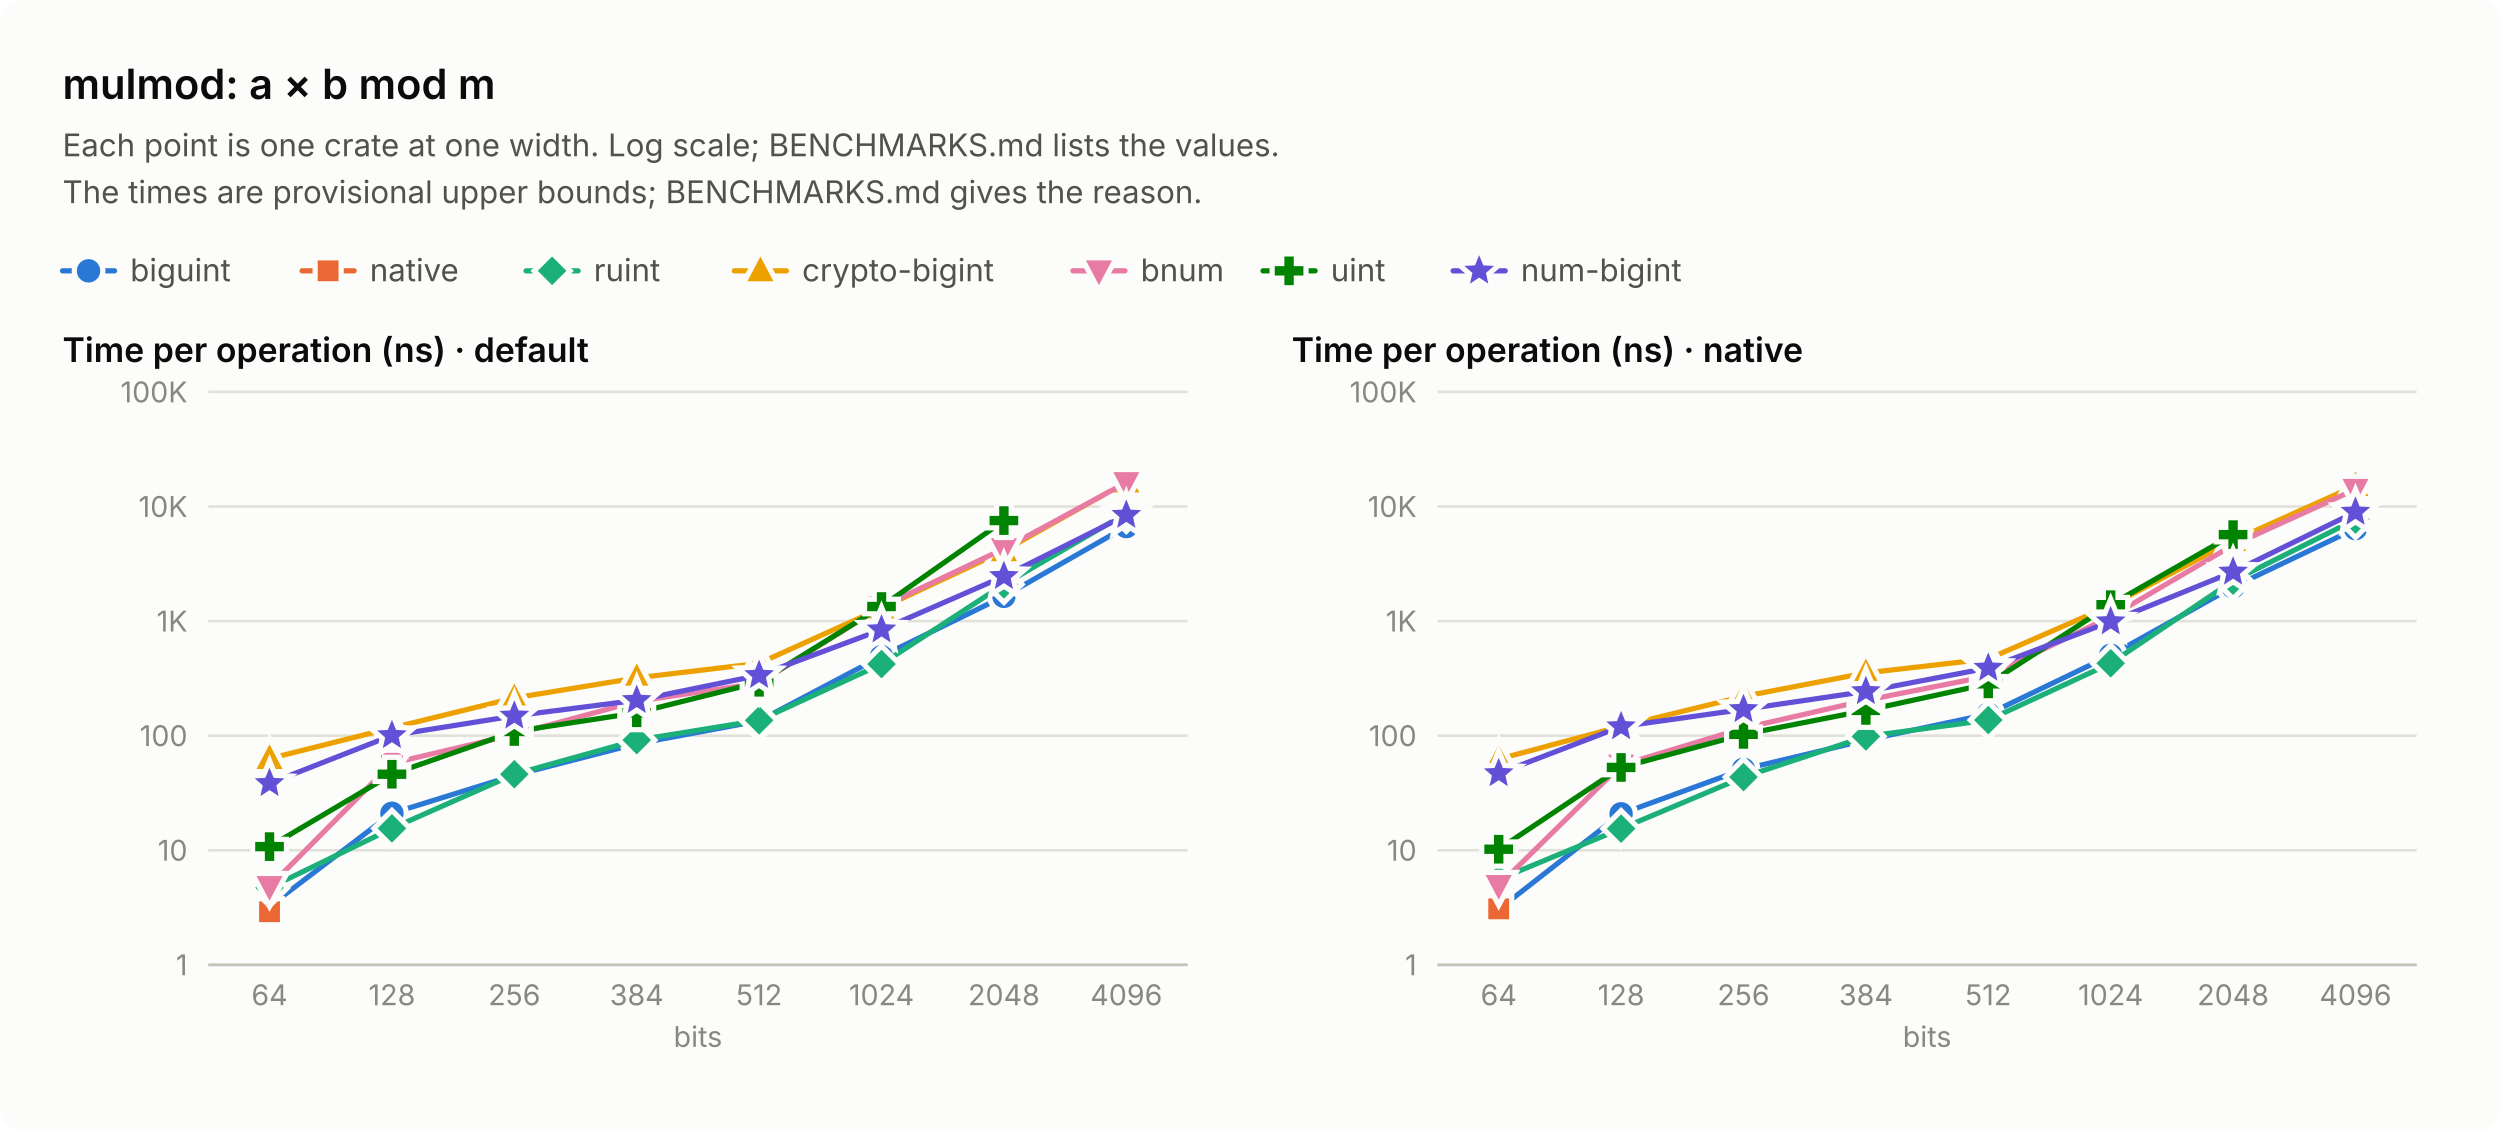
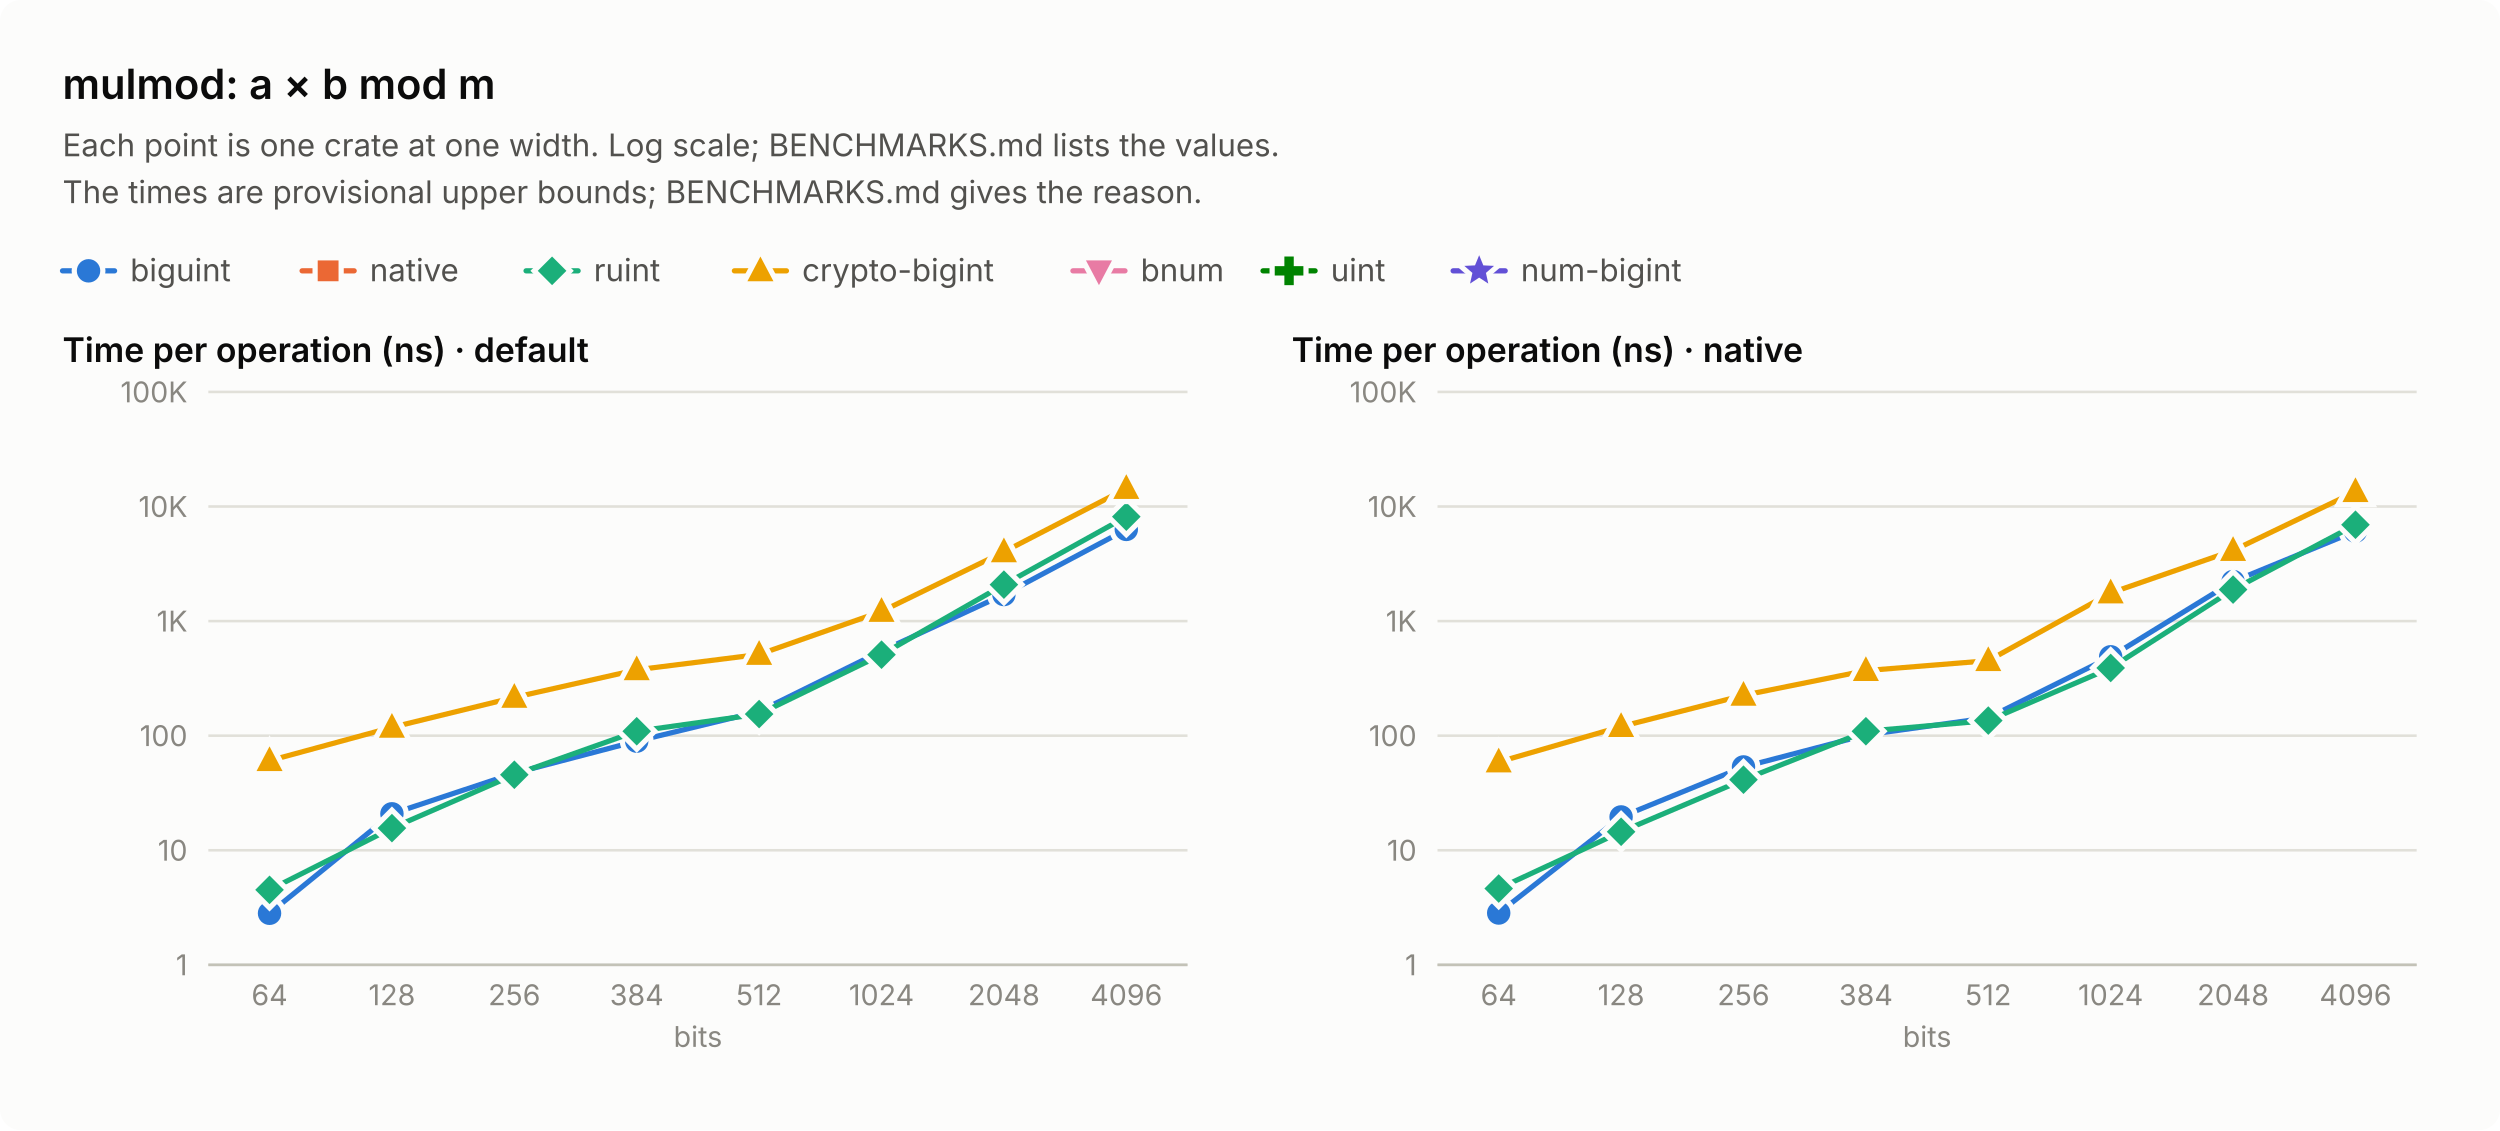
<svg xmlns="http://www.w3.org/2000/svg" width="960" height="434" viewBox="0 0 960 434" role="img" aria-labelledby="title description">
  <style>.grid,.axis{stroke-width:1}.title{font:600 16px system-ui, -apple-system, "Segoe UI", sans-serif}.subtitle,.legend{font:12px system-ui, -apple-system, "Segoe UI", sans-serif}.panel{font:600 13px system-ui, -apple-system, "Segoe UI", sans-serif}.tick{font:11px system-ui, -apple-system, "Segoe UI", sans-serif;font-variant-numeric:tabular-nums}.line{fill:none;stroke-width:2;stroke-linejoin:round;stroke-linecap:round}.marker{stroke-width:4;paint-order:stroke}.surface{fill:#fcfcfb}.grid{stroke:#e1e0d9}.axis{stroke:#c3c2b7}.title,.panel{fill:#0b0b0b}.subtitle,.legend{fill:#52514e}.tick{fill:#898781}.marker{stroke:#fcfcfb}.c0 .line{stroke:#2a78d6}.c0 .marker{fill:#2a78d6}.c1 .line{stroke:#eb6834}.c1 .marker{fill:#eb6834}.c2 .line{stroke:#1baf7a}.c2 .marker{fill:#1baf7a}.c3 .line{stroke:#eda100}.c3 .marker{fill:#eda100}.c4 .line{stroke:#e87ba4}.c4 .marker{fill:#e87ba4}.c5 .line{stroke:#008300}.c5 .marker{fill:#008300}.c6 .line{stroke:#6250d6}.c6 .marker{fill:#6250d6}@media (prefers-color-scheme: dark){.surface{fill:#1a1a19}.grid{stroke:#2c2c2a}.axis{stroke:#383835}.title,.panel{fill:#f0efec}.subtitle,.legend{fill:#c3c2b7}.tick{fill:#898781}.marker{stroke:#1a1a19}.c0 .line{stroke:#3987e5}.c0 .marker{fill:#3987e5}.c1 .line{stroke:#d95926}.c1 .marker{fill:#d95926}.c2 .line{stroke:#199e70}.c2 .marker{fill:#199e70}.c3 .line{stroke:#c98500}.c3 .marker{fill:#c98500}.c4 .line{stroke:#d55181}.c4 .marker{fill:#d55181}.c5 .line{stroke:#008300}.c5 .marker{fill:#008300}.c6 .line{stroke:#9085e9}.c6 .marker{fill:#9085e9}}</style>
  <rect class="surface" width="960" height="434" rx="8" />
  <text class="title" x="24" y="38">mulmod: a × b mod m</text>
  <text class="subtitle" x="24" y="60">Each point is one crate at one width. Log scale; BENCHMARKS.md lists the values.</text>
  <text class="subtitle" x="24" y="78">The times are provisional upper bounds; BENCHMARKS.md gives the reason.</text>
  <g class="c0">
    <path class="line" d="M24,104h20" />
    <path class="marker" transform="translate(34,104)" d="M0,-4.5A4.5,4.5 0 1 1 0,4.5A4.5,4.5 0 1 1 0,-4.5Z" />
  </g>
  <text class="legend" x="50" y="108">biguint</text>
  <g class="c1">
    <path class="line" d="M116,104h20" />
    <path class="marker" transform="translate(126,104)" d="M-4,-4H4V4H-4Z" />
  </g>
  <text class="legend" x="142" y="108">native</text>
  <g class="c2">
    <path class="line" d="M202,104h20" />
    <path class="marker" transform="translate(212,104)" d="M0,-5.5L5.5,0L0,5.5L-5.5,0Z" />
  </g>
  <text class="legend" x="228" y="108">ruint</text>
  <g class="c3">
    <path class="line" d="M282,104h20" />
    <path class="marker" transform="translate(292,104)" d="M0,-5.5L5,4H-5Z" />
  </g>
  <text class="legend" x="308" y="108">crypto-bigint</text>
  <g class="c4">
    <path class="line" d="M412,104h20" />
    <path class="marker" transform="translate(422,104)" d="M0,5.5L5,-4H-5Z" />
  </g>
  <text class="legend" x="438" y="108">bnum</text>
  <g class="c5">
    <path class="line" d="M485,104h20" />
    <path class="marker" transform="translate(495,104)" d="M-1.8,-5.5H1.8V-1.8H5.5V1.8H1.8V5.5H-1.8V1.8H-5.5V-1.8H-1.8Z" />
  </g>
  <text class="legend" x="511" y="108">uint</text>
  <g class="c6">
    <path class="line" d="M558,104h20" />
    <path class="marker" transform="translate(568,104)" d="M0,-6L1.6,-2.1L5.7,-1.9L2.6,0.8L3.5,4.9L0,2.6L-3.5,4.9L-2.6,0.8L-5.7,-1.9L-1.6,-2.1Z" />
  </g>
  <text class="legend" x="584" y="108">num-bigint</text>
  <text class="panel" x="24" y="139">Time per operation (ns) · default</text>
  <path class="grid" d="M80,370.5H456" />
  <text class="tick" x="72" y="374.5" text-anchor="end">1</text>
  <path class="grid" d="M80,326.5H456" />
  <text class="tick" x="72" y="330.5" text-anchor="end">10</text>
  <path class="grid" d="M80,282.5H456" />
  <text class="tick" x="72" y="286.5" text-anchor="end">100</text>
  <path class="grid" d="M80,238.5H456" />
  <text class="tick" x="72" y="242.5" text-anchor="end">1K</text>
  <path class="grid" d="M80,194.5H456" />
  <text class="tick" x="72" y="198.5" text-anchor="end">10K</text>
  <path class="grid" d="M80,150.5H456" />
  <text class="tick" x="72" y="154.5" text-anchor="end">100K</text>
  <path class="axis" d="M80,370.5H456" />
  <text class="tick" x="103.5" y="386" text-anchor="middle">64</text>
  <text class="tick" x="150.5" y="386" text-anchor="middle">128</text>
  <text class="tick" x="197.5" y="386" text-anchor="middle">256</text>
  <text class="tick" x="244.5" y="386" text-anchor="middle">384</text>
  <text class="tick" x="291.5" y="386" text-anchor="middle">512</text>
  <text class="tick" x="338.5" y="386" text-anchor="middle">1024</text>
  <text class="tick" x="385.5" y="386" text-anchor="middle">2048</text>
  <text class="tick" x="432.5" y="386" text-anchor="middle">4096</text>
  <text class="tick" x="268.0" y="402" text-anchor="middle">bits</text>
  <g class="c0">
-     <path class="line" d="M103.5,348.0L150.5,312.3L197.5,297.7L244.5,285.6L291.5,276.8L338.5,252.0L385.5,229.0L432.5,202.2" />
-     <path class="marker" transform="translate(103.5,348.0)" d="M0,-4.5A4.5,4.5 0 1 1 0,4.5A4.5,4.5 0 1 1 0,-4.5Z" />
-     <path class="marker" transform="translate(150.5,312.3)" d="M0,-4.5A4.5,4.5 0 1 1 0,4.5A4.5,4.5 0 1 1 0,-4.5Z" />
-     <path class="marker" transform="translate(197.5,297.7)" d="M0,-4.5A4.5,4.5 0 1 1 0,4.5A4.5,4.5 0 1 1 0,-4.5Z" />
-     <path class="marker" transform="translate(244.5,285.6)" d="M0,-4.5A4.5,4.5 0 1 1 0,4.5A4.5,4.5 0 1 1 0,-4.5Z" />
-     <path class="marker" transform="translate(291.5,276.8)" d="M0,-4.5A4.5,4.5 0 1 1 0,4.5A4.5,4.5 0 1 1 0,-4.5Z" />
-     <path class="marker" transform="translate(338.5,252.0)" d="M0,-4.5A4.5,4.5 0 1 1 0,4.5A4.5,4.5 0 1 1 0,-4.5Z" />
-     <path class="marker" transform="translate(385.5,229.0)" d="M0,-4.5A4.5,4.5 0 1 1 0,4.5A4.5,4.5 0 1 1 0,-4.5Z" />
-     <path class="marker" transform="translate(432.5,202.2)" d="M0,-4.5A4.5,4.5 0 1 1 0,4.5A4.5,4.5 0 1 1 0,-4.5Z" />
+     <path class="line" d="M103.5,350.7L150.5,312.5L197.5,296.9L244.5,284.6L291.5,273.2L338.5,250.0L385.5,228.3L432.5,203.3" />
+     <path class="marker" transform="translate(103.5,350.7)" d="M0,-4.5A4.5,4.5 0 1 1 0,4.5A4.5,4.5 0 1 1 0,-4.5Z" />
+     <path class="marker" transform="translate(150.5,312.5)" d="M0,-4.5A4.5,4.5 0 1 1 0,4.5A4.5,4.5 0 1 1 0,-4.5Z" />
+     <path class="marker" transform="translate(197.5,296.9)" d="M0,-4.5A4.5,4.5 0 1 1 0,4.5A4.5,4.5 0 1 1 0,-4.5Z" />
+     <path class="marker" transform="translate(244.5,284.6)" d="M0,-4.5A4.5,4.5 0 1 1 0,4.5A4.5,4.5 0 1 1 0,-4.5Z" />
+     <path class="marker" transform="translate(291.5,273.2)" d="M0,-4.5A4.5,4.5 0 1 1 0,4.5A4.5,4.5 0 1 1 0,-4.5Z" />
+     <path class="marker" transform="translate(338.5,250.0)" d="M0,-4.5A4.5,4.5 0 1 1 0,4.5A4.5,4.5 0 1 1 0,-4.5Z" />
+     <path class="marker" transform="translate(385.5,228.3)" d="M0,-4.5A4.5,4.5 0 1 1 0,4.5A4.5,4.5 0 1 1 0,-4.5Z" />
+     <path class="marker" transform="translate(432.5,203.3)" d="M0,-4.5A4.5,4.5 0 1 1 0,4.5A4.5,4.5 0 1 1 0,-4.5Z" />
  </g>
  <g class="c1">
-     <path class="marker" transform="translate(103.5,350.1)" d="M-4,-4H4V4H-4Z" />
-   </g>
+ </g>
  <g class="c2">
-     <path class="line" d="M103.5,340.9L150.5,318.1L197.5,297.3L244.5,284.2L291.5,276.6L338.5,255.0L385.5,224.4L432.5,197.1" />
-     <path class="marker" transform="translate(103.5,340.9)" d="M0,-5.5L5.5,0L0,5.5L-5.5,0Z" />
-     <path class="marker" transform="translate(150.5,318.1)" d="M0,-5.5L5.5,0L0,5.5L-5.5,0Z" />
-     <path class="marker" transform="translate(197.5,297.3)" d="M0,-5.5L5.5,0L0,5.5L-5.5,0Z" />
-     <path class="marker" transform="translate(244.5,284.2)" d="M0,-5.5L5.5,0L0,5.5L-5.5,0Z" />
-     <path class="marker" transform="translate(291.5,276.6)" d="M0,-5.5L5.5,0L0,5.5L-5.5,0Z" />
-     <path class="marker" transform="translate(338.5,255.0)" d="M0,-5.5L5.5,0L0,5.5L-5.5,0Z" />
-     <path class="marker" transform="translate(385.5,224.4)" d="M0,-5.5L5.5,0L0,5.5L-5.5,0Z" />
-     <path class="marker" transform="translate(432.5,197.1)" d="M0,-5.5L5.5,0L0,5.5L-5.5,0Z" />
+     <path class="line" d="M103.5,341.7L150.5,318.0L197.5,297.5L244.5,280.8L291.5,274.2L338.5,251.4L385.5,224.5L432.5,198.4" />
+     <path class="marker" transform="translate(103.5,341.7)" d="M0,-5.5L5.5,0L0,5.5L-5.5,0Z" />
+     <path class="marker" transform="translate(150.5,318.0)" d="M0,-5.5L5.5,0L0,5.5L-5.5,0Z" />
+     <path class="marker" transform="translate(197.5,297.5)" d="M0,-5.5L5.5,0L0,5.5L-5.5,0Z" />
+     <path class="marker" transform="translate(244.5,280.8)" d="M0,-5.5L5.5,0L0,5.5L-5.5,0Z" />
+     <path class="marker" transform="translate(291.5,274.2)" d="M0,-5.5L5.5,0L0,5.5L-5.5,0Z" />
+     <path class="marker" transform="translate(338.5,251.4)" d="M0,-5.5L5.5,0L0,5.5L-5.5,0Z" />
+     <path class="marker" transform="translate(385.5,224.5)" d="M0,-5.5L5.5,0L0,5.5L-5.5,0Z" />
+     <path class="marker" transform="translate(432.5,198.4)" d="M0,-5.5L5.5,0L0,5.5L-5.5,0Z" />
  </g>
  <g class="c3">
-     <path class="line" d="M103.5,291.3L150.5,279.5L197.5,268.0L244.5,260.3L291.5,254.7L338.5,233.5L385.5,211.5L432.5,185.1" />
-     <path class="marker" transform="translate(103.5,291.3)" d="M0,-5.5L5,4H-5Z" />
-     <path class="marker" transform="translate(150.5,279.5)" d="M0,-5.5L5,4H-5Z" />
-     <path class="marker" transform="translate(197.5,268.0)" d="M0,-5.5L5,4H-5Z" />
-     <path class="marker" transform="translate(244.5,260.3)" d="M0,-5.5L5,4H-5Z" />
-     <path class="marker" transform="translate(291.5,254.7)" d="M0,-5.5L5,4H-5Z" />
-     <path class="marker" transform="translate(338.5,233.5)" d="M0,-5.5L5,4H-5Z" />
-     <path class="marker" transform="translate(385.5,211.5)" d="M0,-5.5L5,4H-5Z" />
-     <path class="marker" transform="translate(432.5,185.1)" d="M0,-5.5L5,4H-5Z" />
+     <path class="line" d="M103.5,292.1L150.5,279.3L197.5,267.8L244.5,257.2L291.5,251.3L338.5,234.8L385.5,211.9L432.5,187.6" />
+     <path class="marker" transform="translate(103.5,292.1)" d="M0,-5.5L5,4H-5Z" />
+     <path class="marker" transform="translate(150.5,279.3)" d="M0,-5.5L5,4H-5Z" />
+     <path class="marker" transform="translate(197.5,267.8)" d="M0,-5.5L5,4H-5Z" />
+     <path class="marker" transform="translate(244.5,257.2)" d="M0,-5.5L5,4H-5Z" />
+     <path class="marker" transform="translate(291.5,251.3)" d="M0,-5.5L5,4H-5Z" />
+     <path class="marker" transform="translate(338.5,234.8)" d="M0,-5.5L5,4H-5Z" />
+     <path class="marker" transform="translate(385.5,211.9)" d="M0,-5.5L5,4H-5Z" />
+     <path class="marker" transform="translate(432.5,187.6)" d="M0,-5.5L5,4H-5Z" />
  </g>
  <g class="c4">
-     <path class="line" d="M103.5,340.4L150.5,293.1L197.5,282.0L244.5,269.3L291.5,262.3L338.5,233.0L385.5,210.7L432.5,185.3" />
-     <path class="marker" transform="translate(103.5,340.4)" d="M0,5.5L5,-4H-5Z" />
-     <path class="marker" transform="translate(150.5,293.1)" d="M0,5.5L5,-4H-5Z" />
-     <path class="marker" transform="translate(197.5,282.0)" d="M0,5.5L5,-4H-5Z" />
-     <path class="marker" transform="translate(244.5,269.3)" d="M0,5.5L5,-4H-5Z" />
-     <path class="marker" transform="translate(291.5,262.3)" d="M0,5.5L5,-4H-5Z" />
-     <path class="marker" transform="translate(338.5,233.0)" d="M0,5.5L5,-4H-5Z" />
-     <path class="marker" transform="translate(385.5,210.7)" d="M0,5.5L5,-4H-5Z" />
-     <path class="marker" transform="translate(432.5,185.3)" d="M0,5.5L5,-4H-5Z" />
-   </g>
+ </g>
  <g class="c5">
-     <path class="line" d="M103.5,325.1L150.5,297.3L197.5,280.9L244.5,273.7L291.5,262.0L338.5,232.9L385.5,199.9" />
-     <path class="marker" transform="translate(103.5,325.1)" d="M-1.8,-5.5H1.8V-1.8H5.5V1.8H1.8V5.5H-1.8V1.8H-5.5V-1.8H-1.8Z" />
-     <path class="marker" transform="translate(150.5,297.3)" d="M-1.8,-5.5H1.8V-1.8H5.5V1.8H1.8V5.5H-1.8V1.8H-5.5V-1.8H-1.8Z" />
-     <path class="marker" transform="translate(197.5,280.9)" d="M-1.8,-5.5H1.8V-1.8H5.5V1.8H1.8V5.5H-1.8V1.8H-5.5V-1.8H-1.8Z" />
-     <path class="marker" transform="translate(244.5,273.7)" d="M-1.8,-5.5H1.8V-1.8H5.5V1.8H1.8V5.5H-1.8V1.8H-5.5V-1.8H-1.8Z" />
-     <path class="marker" transform="translate(291.5,262.0)" d="M-1.8,-5.5H1.8V-1.8H5.5V1.8H1.8V5.5H-1.8V1.8H-5.5V-1.8H-1.8Z" />
-     <path class="marker" transform="translate(338.5,232.9)" d="M-1.8,-5.5H1.8V-1.8H5.5V1.8H1.8V5.5H-1.8V1.8H-5.5V-1.8H-1.8Z" />
-     <path class="marker" transform="translate(385.5,199.9)" d="M-1.8,-5.5H1.8V-1.8H5.5V1.8H1.8V5.5H-1.8V1.8H-5.5V-1.8H-1.8Z" />
-   </g>
+ </g>
  <g class="c6">
-     <path class="line" d="M103.5,300.8L150.5,282.4L197.5,274.9L244.5,268.9L291.5,259.3L338.5,241.8L385.5,221.3L432.5,197.8" />
-     <path class="marker" transform="translate(103.5,300.8)" d="M0,-6L1.6,-2.1L5.7,-1.9L2.6,0.8L3.5,4.9L0,2.6L-3.5,4.9L-2.6,0.8L-5.7,-1.9L-1.6,-2.1Z" />
-     <path class="marker" transform="translate(150.5,282.4)" d="M0,-6L1.6,-2.1L5.7,-1.9L2.6,0.8L3.5,4.9L0,2.6L-3.5,4.9L-2.6,0.8L-5.7,-1.9L-1.6,-2.1Z" />
-     <path class="marker" transform="translate(197.5,274.9)" d="M0,-6L1.6,-2.1L5.7,-1.9L2.6,0.8L3.5,4.9L0,2.6L-3.5,4.9L-2.6,0.8L-5.7,-1.9L-1.6,-2.1Z" />
-     <path class="marker" transform="translate(244.5,268.9)" d="M0,-6L1.6,-2.1L5.7,-1.9L2.6,0.8L3.5,4.9L0,2.6L-3.5,4.9L-2.6,0.8L-5.7,-1.9L-1.6,-2.1Z" />
-     <path class="marker" transform="translate(291.5,259.3)" d="M0,-6L1.6,-2.1L5.7,-1.9L2.6,0.8L3.5,4.9L0,2.6L-3.5,4.9L-2.6,0.8L-5.7,-1.9L-1.6,-2.1Z" />
-     <path class="marker" transform="translate(338.5,241.8)" d="M0,-6L1.6,-2.1L5.7,-1.9L2.6,0.8L3.5,4.9L0,2.6L-3.5,4.9L-2.6,0.8L-5.7,-1.9L-1.6,-2.1Z" />
-     <path class="marker" transform="translate(385.5,221.3)" d="M0,-6L1.6,-2.1L5.7,-1.9L2.6,0.8L3.5,4.9L0,2.6L-3.5,4.9L-2.6,0.8L-5.7,-1.9L-1.6,-2.1Z" />
-     <path class="marker" transform="translate(432.5,197.8)" d="M0,-6L1.6,-2.1L5.7,-1.9L2.6,0.8L3.5,4.9L0,2.6L-3.5,4.9L-2.6,0.8L-5.7,-1.9L-1.6,-2.1Z" />
-   </g>
+ </g>
  <text class="panel" x="496" y="139">Time per operation (ns) · native</text>
  <path class="grid" d="M552,370.5H928" />
  <text class="tick" x="544" y="374.5" text-anchor="end">1</text>
  <path class="grid" d="M552,326.5H928" />
  <text class="tick" x="544" y="330.5" text-anchor="end">10</text>
  <path class="grid" d="M552,282.5H928" />
  <text class="tick" x="544" y="286.5" text-anchor="end">100</text>
  <path class="grid" d="M552,238.5H928" />
  <text class="tick" x="544" y="242.5" text-anchor="end">1K</text>
  <path class="grid" d="M552,194.5H928" />
  <text class="tick" x="544" y="198.5" text-anchor="end">10K</text>
  <path class="grid" d="M552,150.5H928" />
  <text class="tick" x="544" y="154.5" text-anchor="end">100K</text>
  <path class="axis" d="M552,370.5H928" />
  <text class="tick" x="575.5" y="386" text-anchor="middle">64</text>
  <text class="tick" x="622.5" y="386" text-anchor="middle">128</text>
  <text class="tick" x="669.5" y="386" text-anchor="middle">256</text>
  <text class="tick" x="716.5" y="386" text-anchor="middle">384</text>
  <text class="tick" x="763.5" y="386" text-anchor="middle">512</text>
  <text class="tick" x="810.5" y="386" text-anchor="middle">1024</text>
  <text class="tick" x="857.5" y="386" text-anchor="middle">2048</text>
  <text class="tick" x="904.5" y="386" text-anchor="middle">4096</text>
  <text class="tick" x="740.0" y="402" text-anchor="middle">bits</text>
  <g class="c0">
-     <path class="line" d="M575.5,349.2L622.5,312.5L669.5,295.4L716.5,284.2L763.5,274.2L810.5,251.6L857.5,225.4L904.5,203.0" />
-     <path class="marker" transform="translate(575.5,349.2)" d="M0,-4.5A4.5,4.5 0 1 1 0,4.5A4.5,4.5 0 1 1 0,-4.5Z" />
-     <path class="marker" transform="translate(622.5,312.5)" d="M0,-4.5A4.5,4.5 0 1 1 0,4.5A4.5,4.5 0 1 1 0,-4.5Z" />
-     <path class="marker" transform="translate(669.5,295.4)" d="M0,-4.5A4.5,4.5 0 1 1 0,4.5A4.5,4.5 0 1 1 0,-4.5Z" />
-     <path class="marker" transform="translate(716.5,284.2)" d="M0,-4.5A4.5,4.5 0 1 1 0,4.5A4.5,4.5 0 1 1 0,-4.5Z" />
-     <path class="marker" transform="translate(763.5,274.2)" d="M0,-4.5A4.5,4.5 0 1 1 0,4.5A4.5,4.5 0 1 1 0,-4.5Z" />
-     <path class="marker" transform="translate(810.5,251.6)" d="M0,-4.5A4.5,4.5 0 1 1 0,4.5A4.5,4.5 0 1 1 0,-4.5Z" />
-     <path class="marker" transform="translate(857.5,225.4)" d="M0,-4.5A4.5,4.5 0 1 1 0,4.5A4.5,4.5 0 1 1 0,-4.5Z" />
-     <path class="marker" transform="translate(904.5,203.0)" d="M0,-4.5A4.5,4.5 0 1 1 0,4.5A4.5,4.5 0 1 1 0,-4.5Z" />
+     <path class="line" d="M575.5,350.6L622.5,313.7L669.5,294.5L716.5,282.2L763.5,275.6L810.5,252.2L857.5,223.3L904.5,204.0" />
+     <path class="marker" transform="translate(575.5,350.6)" d="M0,-4.5A4.5,4.5 0 1 1 0,4.5A4.5,4.5 0 1 1 0,-4.5Z" />
+     <path class="marker" transform="translate(622.5,313.7)" d="M0,-4.5A4.5,4.5 0 1 1 0,4.5A4.5,4.5 0 1 1 0,-4.5Z" />
+     <path class="marker" transform="translate(669.5,294.5)" d="M0,-4.5A4.5,4.5 0 1 1 0,4.5A4.5,4.5 0 1 1 0,-4.5Z" />
+     <path class="marker" transform="translate(716.5,282.2)" d="M0,-4.5A4.5,4.5 0 1 1 0,4.5A4.5,4.5 0 1 1 0,-4.5Z" />
+     <path class="marker" transform="translate(763.5,275.6)" d="M0,-4.5A4.5,4.5 0 1 1 0,4.5A4.5,4.5 0 1 1 0,-4.5Z" />
+     <path class="marker" transform="translate(810.5,252.2)" d="M0,-4.5A4.5,4.5 0 1 1 0,4.5A4.5,4.5 0 1 1 0,-4.5Z" />
+     <path class="marker" transform="translate(857.5,223.3)" d="M0,-4.5A4.5,4.5 0 1 1 0,4.5A4.5,4.5 0 1 1 0,-4.5Z" />
+     <path class="marker" transform="translate(904.5,204.0)" d="M0,-4.5A4.5,4.5 0 1 1 0,4.5A4.5,4.5 0 1 1 0,-4.5Z" />
  </g>
  <g class="c1">
-     <path class="marker" transform="translate(575.5,349.0)" d="M-4,-4H4V4H-4Z" />
-   </g>
+ </g>
  <g class="c2">
-     <path class="line" d="M575.5,337.7L622.5,318.2L669.5,298.4L716.5,282.8L763.5,276.5L810.5,254.7L857.5,223.0L904.5,199.5" />
-     <path class="marker" transform="translate(575.5,337.7)" d="M0,-5.5L5.5,0L0,5.5L-5.5,0Z" />
-     <path class="marker" transform="translate(622.5,318.2)" d="M0,-5.5L5.5,0L0,5.5L-5.5,0Z" />
-     <path class="marker" transform="translate(669.5,298.4)" d="M0,-5.5L5.5,0L0,5.5L-5.5,0Z" />
-     <path class="marker" transform="translate(716.5,282.8)" d="M0,-5.5L5.5,0L0,5.5L-5.5,0Z" />
-     <path class="marker" transform="translate(763.5,276.5)" d="M0,-5.5L5.5,0L0,5.5L-5.5,0Z" />
-     <path class="marker" transform="translate(810.5,254.7)" d="M0,-5.5L5.5,0L0,5.5L-5.5,0Z" />
-     <path class="marker" transform="translate(857.5,223.0)" d="M0,-5.5L5.5,0L0,5.5L-5.5,0Z" />
-     <path class="marker" transform="translate(904.5,199.5)" d="M0,-5.5L5.5,0L0,5.5L-5.5,0Z" />
+     <path class="line" d="M575.5,341.2L622.5,319.4L669.5,299.4L716.5,280.8L763.5,276.7L810.5,256.5L857.5,226.4L904.5,201.5" />
+     <path class="marker" transform="translate(575.5,341.2)" d="M0,-5.5L5.5,0L0,5.5L-5.5,0Z" />
+     <path class="marker" transform="translate(622.5,319.4)" d="M0,-5.5L5.5,0L0,5.5L-5.5,0Z" />
+     <path class="marker" transform="translate(669.5,299.4)" d="M0,-5.5L5.5,0L0,5.5L-5.5,0Z" />
+     <path class="marker" transform="translate(716.5,280.8)" d="M0,-5.5L5.5,0L0,5.5L-5.5,0Z" />
+     <path class="marker" transform="translate(763.5,276.7)" d="M0,-5.5L5.5,0L0,5.5L-5.5,0Z" />
+     <path class="marker" transform="translate(810.5,256.5)" d="M0,-5.5L5.5,0L0,5.5L-5.5,0Z" />
+     <path class="marker" transform="translate(857.5,226.4)" d="M0,-5.5L5.5,0L0,5.5L-5.5,0Z" />
+     <path class="marker" transform="translate(904.5,201.5)" d="M0,-5.5L5.5,0L0,5.5L-5.5,0Z" />
  </g>
  <g class="c3">
-     <path class="line" d="M575.5,291.5L622.5,278.9L669.5,267.4L716.5,258.4L763.5,253.0L810.5,232.5L857.5,207.6L904.5,186.5" />
-     <path class="marker" transform="translate(575.5,291.5)" d="M0,-5.5L5,4H-5Z" />
-     <path class="marker" transform="translate(622.5,278.9)" d="M0,-5.5L5,4H-5Z" />
-     <path class="marker" transform="translate(669.5,267.4)" d="M0,-5.5L5,4H-5Z" />
-     <path class="marker" transform="translate(716.5,258.4)" d="M0,-5.5L5,4H-5Z" />
-     <path class="marker" transform="translate(763.5,253.0)" d="M0,-5.5L5,4H-5Z" />
-     <path class="marker" transform="translate(810.5,232.5)" d="M0,-5.5L5,4H-5Z" />
-     <path class="marker" transform="translate(857.5,207.6)" d="M0,-5.5L5,4H-5Z" />
-     <path class="marker" transform="translate(904.5,186.5)" d="M0,-5.5L5,4H-5Z" />
+     <path class="line" d="M575.5,292.6L622.5,279.0L669.5,267.0L716.5,257.5L763.5,253.7L810.5,227.7L857.5,211.4L904.5,188.8" />
+     <path class="marker" transform="translate(575.5,292.6)" d="M0,-5.5L5,4H-5Z" />
+     <path class="marker" transform="translate(622.5,279.0)" d="M0,-5.5L5,4H-5Z" />
+     <path class="marker" transform="translate(669.5,267.0)" d="M0,-5.5L5,4H-5Z" />
+     <path class="marker" transform="translate(716.5,257.5)" d="M0,-5.5L5,4H-5Z" />
+     <path class="marker" transform="translate(763.5,253.7)" d="M0,-5.5L5,4H-5Z" />
+     <path class="marker" transform="translate(810.5,227.7)" d="M0,-5.5L5,4H-5Z" />
+     <path class="marker" transform="translate(857.5,211.4)" d="M0,-5.5L5,4H-5Z" />
+     <path class="marker" transform="translate(904.5,188.8)" d="M0,-5.5L5,4H-5Z" />
  </g>
  <g class="c4">
-     <path class="line" d="M575.5,340.0L622.5,293.8L669.5,279.6L716.5,268.9L763.5,259.6L810.5,236.8L857.5,209.3L904.5,187.9" />
-     <path class="marker" transform="translate(575.5,340.0)" d="M0,5.5L5,-4H-5Z" />
-     <path class="marker" transform="translate(622.5,293.8)" d="M0,5.5L5,-4H-5Z" />
-     <path class="marker" transform="translate(669.5,279.6)" d="M0,5.5L5,-4H-5Z" />
-     <path class="marker" transform="translate(716.5,268.9)" d="M0,5.5L5,-4H-5Z" />
-     <path class="marker" transform="translate(763.5,259.6)" d="M0,5.5L5,-4H-5Z" />
-     <path class="marker" transform="translate(810.5,236.8)" d="M0,5.5L5,-4H-5Z" />
-     <path class="marker" transform="translate(857.5,209.3)" d="M0,5.5L5,-4H-5Z" />
-     <path class="marker" transform="translate(904.5,187.9)" d="M0,5.5L5,-4H-5Z" />
-   </g>
+ </g>
  <g class="c5">
-     <path class="line" d="M575.5,326.1L622.5,294.7L669.5,282.0L716.5,272.8L763.5,262.6L810.5,232.2L857.5,205.3" />
-     <path class="marker" transform="translate(575.5,326.1)" d="M-1.8,-5.5H1.8V-1.8H5.5V1.8H1.8V5.5H-1.8V1.8H-5.5V-1.8H-1.8Z" />
-     <path class="marker" transform="translate(622.5,294.7)" d="M-1.8,-5.5H1.8V-1.8H5.5V1.8H1.8V5.5H-1.8V1.8H-5.5V-1.8H-1.8Z" />
-     <path class="marker" transform="translate(669.5,282.0)" d="M-1.8,-5.5H1.8V-1.8H5.5V1.8H1.8V5.5H-1.8V1.8H-5.5V-1.8H-1.8Z" />
-     <path class="marker" transform="translate(716.5,272.8)" d="M-1.8,-5.5H1.8V-1.8H5.5V1.8H1.8V5.5H-1.8V1.8H-5.5V-1.8H-1.8Z" />
-     <path class="marker" transform="translate(763.5,262.6)" d="M-1.8,-5.5H1.8V-1.8H5.5V1.8H1.8V5.5H-1.8V1.8H-5.5V-1.8H-1.8Z" />
-     <path class="marker" transform="translate(810.5,232.2)" d="M-1.8,-5.5H1.8V-1.8H5.5V1.8H1.8V5.5H-1.8V1.8H-5.5V-1.8H-1.8Z" />
-     <path class="marker" transform="translate(857.5,205.3)" d="M-1.8,-5.5H1.8V-1.8H5.5V1.8H1.8V5.5H-1.8V1.8H-5.5V-1.8H-1.8Z" />
-   </g>
+ </g>
  <g class="c6">
-     <path class="line" d="M575.5,297.0L622.5,279.0L669.5,272.4L716.5,265.5L763.5,256.5L810.5,238.7L857.5,219.6L904.5,196.6" />
-     <path class="marker" transform="translate(575.5,297.0)" d="M0,-6L1.6,-2.1L5.7,-1.9L2.6,0.8L3.5,4.9L0,2.6L-3.5,4.9L-2.6,0.8L-5.7,-1.9L-1.6,-2.1Z" />
-     <path class="marker" transform="translate(622.5,279.0)" d="M0,-6L1.6,-2.1L5.7,-1.9L2.6,0.8L3.5,4.9L0,2.6L-3.5,4.9L-2.6,0.8L-5.7,-1.9L-1.6,-2.1Z" />
-     <path class="marker" transform="translate(669.5,272.4)" d="M0,-6L1.6,-2.1L5.7,-1.9L2.6,0.8L3.5,4.9L0,2.6L-3.5,4.9L-2.6,0.8L-5.7,-1.9L-1.6,-2.1Z" />
-     <path class="marker" transform="translate(716.5,265.5)" d="M0,-6L1.6,-2.1L5.7,-1.9L2.6,0.8L3.5,4.9L0,2.6L-3.5,4.9L-2.6,0.8L-5.7,-1.9L-1.6,-2.1Z" />
-     <path class="marker" transform="translate(763.5,256.5)" d="M0,-6L1.6,-2.1L5.7,-1.9L2.6,0.8L3.5,4.9L0,2.6L-3.5,4.9L-2.6,0.8L-5.7,-1.9L-1.6,-2.1Z" />
-     <path class="marker" transform="translate(810.5,238.7)" d="M0,-6L1.6,-2.1L5.7,-1.9L2.6,0.8L3.5,4.9L0,2.6L-3.5,4.9L-2.6,0.8L-5.7,-1.9L-1.6,-2.1Z" />
-     <path class="marker" transform="translate(857.5,219.6)" d="M0,-6L1.6,-2.1L5.7,-1.9L2.6,0.8L3.5,4.9L0,2.6L-3.5,4.9L-2.6,0.8L-5.7,-1.9L-1.6,-2.1Z" />
-     <path class="marker" transform="translate(904.5,196.6)" d="M0,-6L1.6,-2.1L5.7,-1.9L2.6,0.8L3.5,4.9L0,2.6L-3.5,4.9L-2.6,0.8L-5.7,-1.9L-1.6,-2.1Z" />
-   </g>
+ </g>
</svg>
